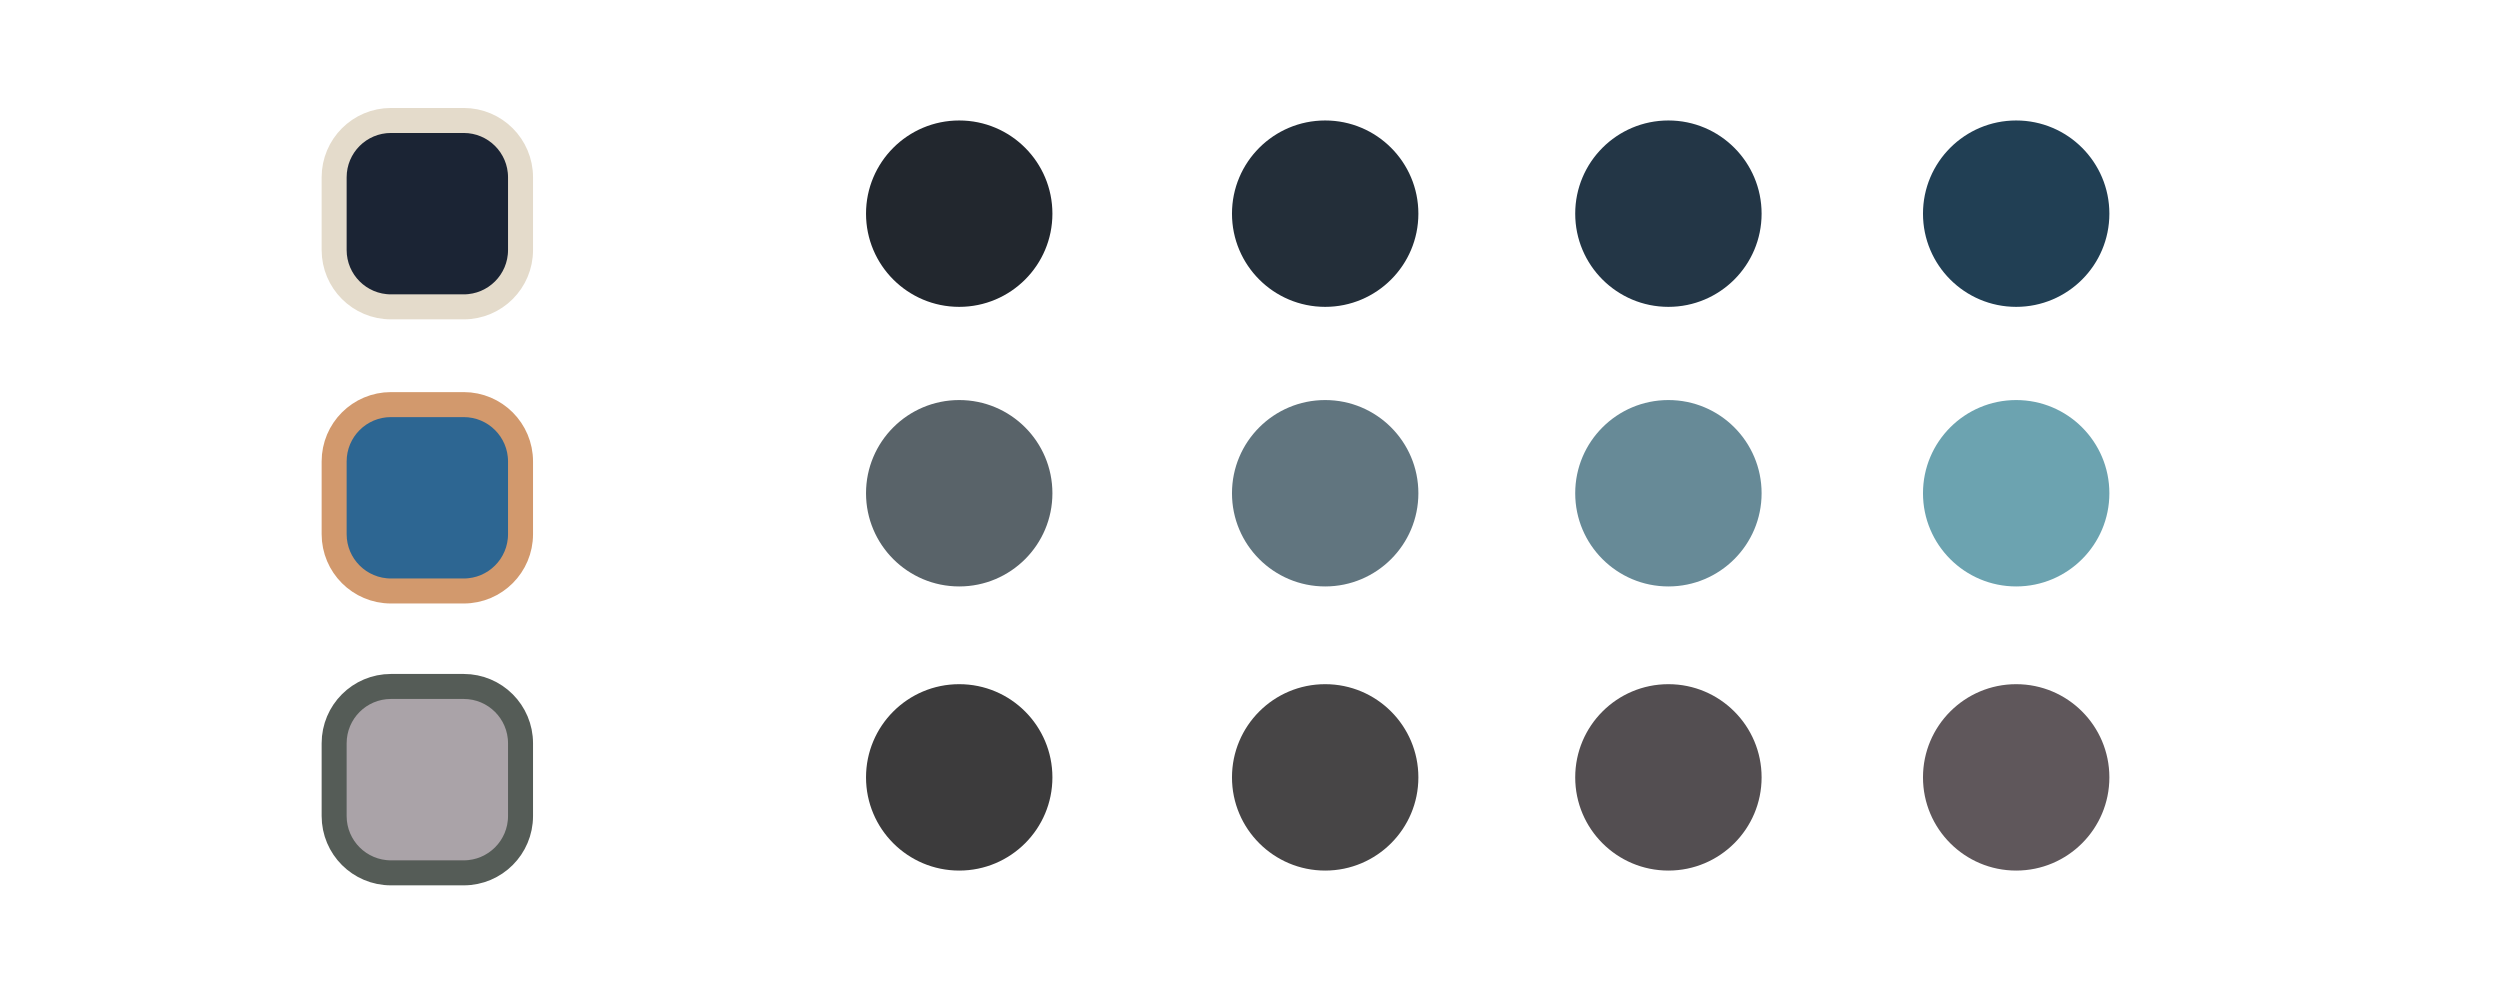
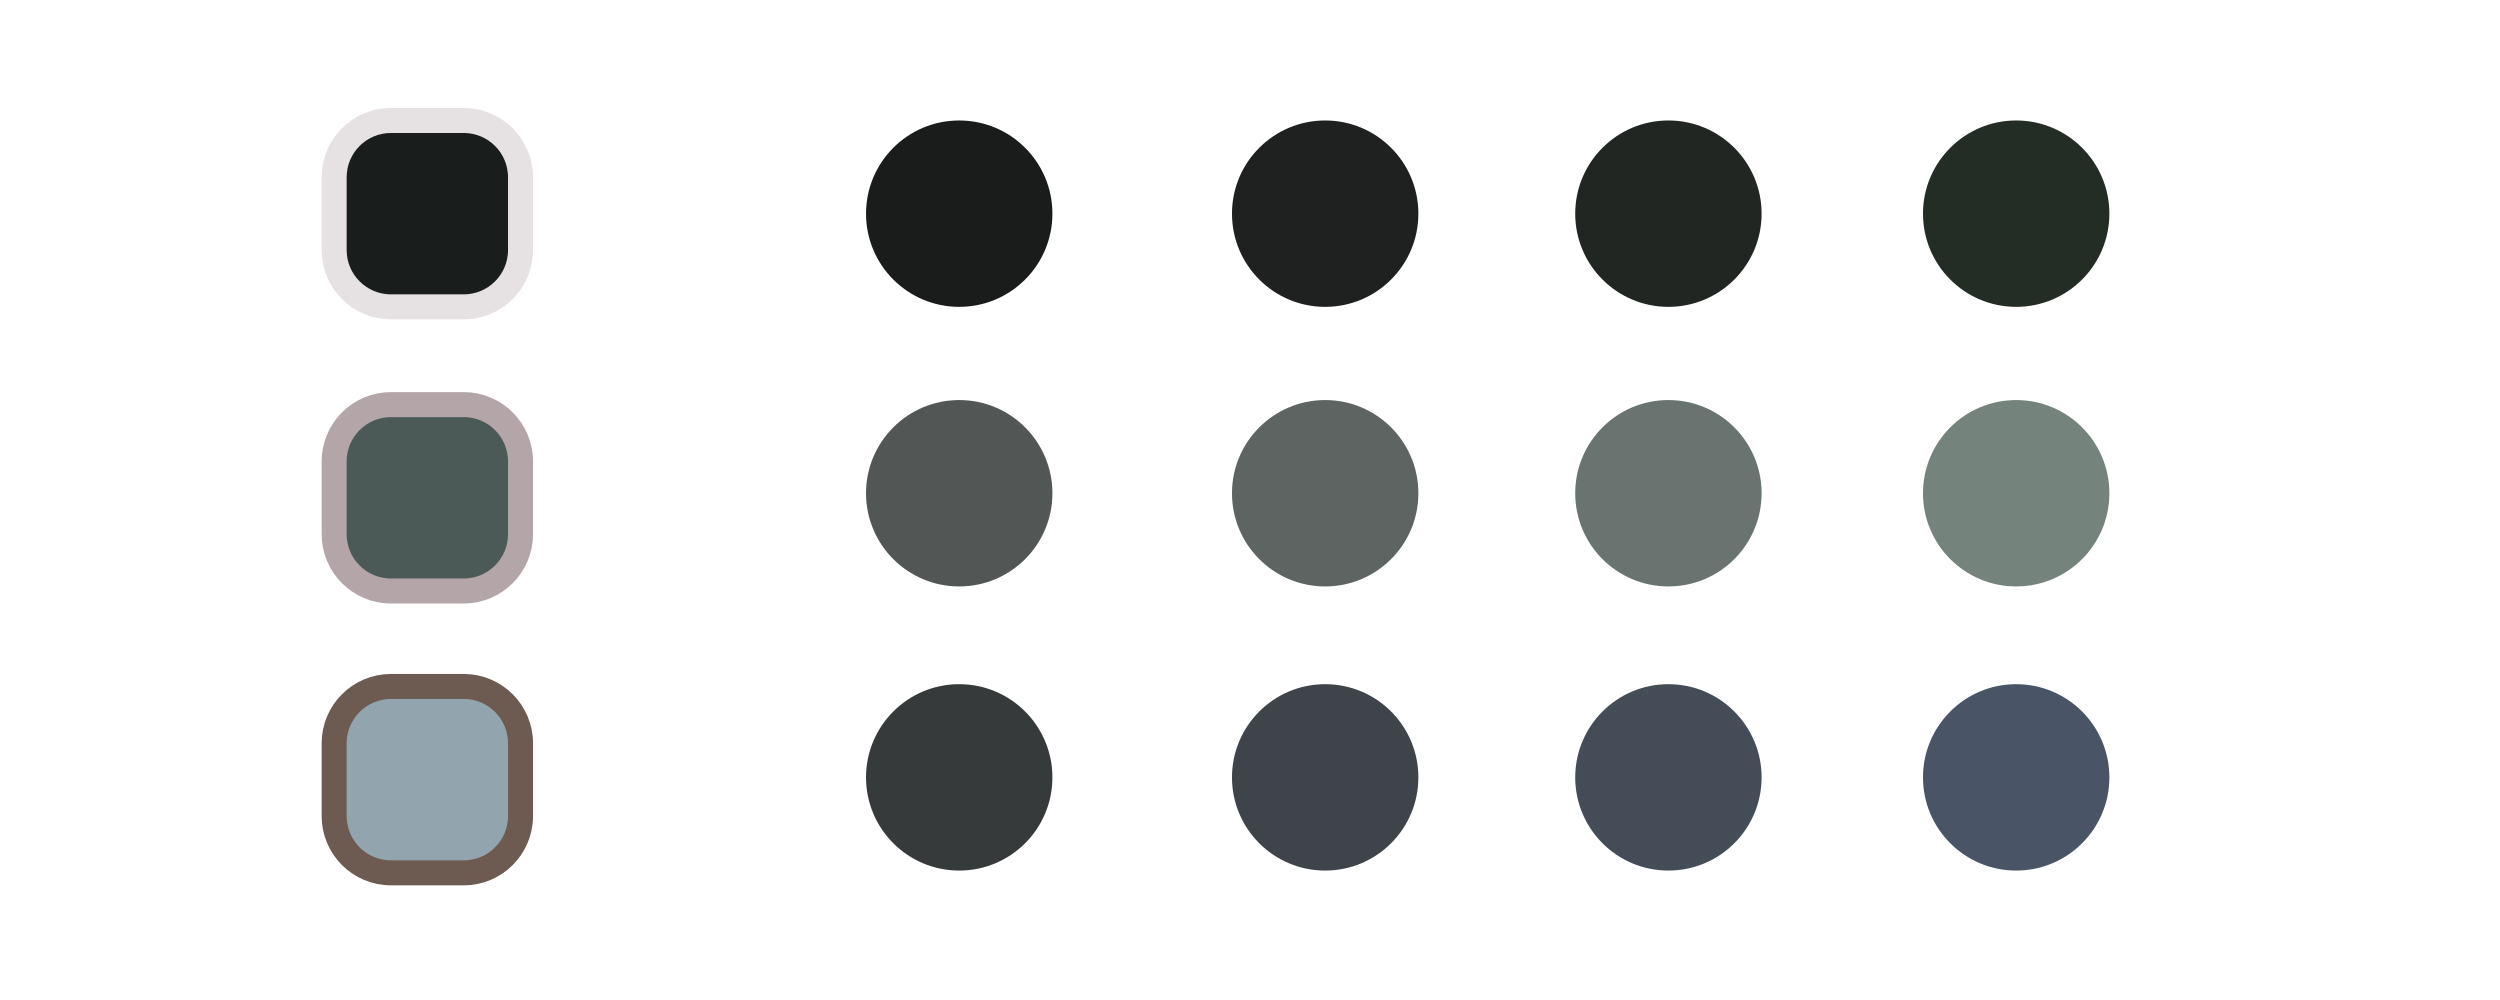
<svg xmlns="http://www.w3.org/2000/svg" width="1000" height="400" viewBox="0 0 264.583 105.833" version="1.1" id="svg1">
  <defs id="defs1" />
  <g id="layer1">
-     <rect style="fill:#1B2434;fill-opacity:1;stroke:#E4DBCB;stroke-width:2.646;stroke-linecap:round;stroke-linejoin:round;stroke-dasharray:none;stroke-opacity:1;paint-order:fill markers stroke" id="rect1" width="19.726" height="19.726" x="35.363" y="12.75" ry="6.014" />
-     <rect style="fill:#2D6692;fill-opacity:1;stroke:#D2996D;stroke-width:2.646;stroke-linecap:round;stroke-linejoin:round;stroke-dasharray:none;stroke-opacity:1;paint-order:fill markers stroke" id="rect2" width="19.726" height="19.726" x="35.363" y="42.82" ry="6.014" />
-     <rect style="fill:#AAA3A8;fill-opacity:1;stroke:#555C57;stroke-width:2.646;stroke-linecap:round;stroke-linejoin:round;stroke-dasharray:none;stroke-opacity:1;paint-order:fill markers stroke" id="rect3" width="19.726" height="19.726" x="35.363" y="72.65" ry="6.014" />
-     <rect style="fill:#22272E;fill-opacity:1;stroke:none;stroke-width:2.646;stroke-linecap:round;stroke-linejoin:round;stroke-dasharray:none;stroke-opacity:1;paint-order:fill markers stroke" id="rect4" width="19.726" height="19.726" x="91.654" y="12.75" ry="9.863" />
-     <rect style="fill:#232E39;fill-opacity:1;stroke:none;stroke-width:2.646;stroke-linecap:round;stroke-linejoin:round;stroke-dasharray:none;stroke-opacity:1;paint-order:fill markers stroke" id="rect5" width="19.726" height="19.726" x="130.385" y="12.75" ry="9.863" />
-     <rect style="fill:#233646;fill-opacity:1;stroke:none;stroke-width:2.646;stroke-linecap:round;stroke-linejoin:round;stroke-dasharray:none;stroke-opacity:1;paint-order:fill markers stroke" id="rect6" width="19.726" height="19.726" x="166.71" y="12.75" ry="9.863" />
-     <rect style="fill:#213F54;fill-opacity:1;stroke:none;stroke-width:2.646;stroke-linecap:round;stroke-linejoin:round;stroke-dasharray:none;stroke-opacity:1;paint-order:fill markers stroke" id="rect7" width="19.726" height="19.726" x="203.516" y="12.75" ry="9.863" />
-     <rect style="fill:#596369;fill-opacity:1;stroke:none;stroke-width:2.646;stroke-linecap:round;stroke-linejoin:round;stroke-dasharray:none;stroke-opacity:1;paint-order:fill markers stroke" id="rect8" width="19.726" height="19.726" x="91.654" y="42.339" ry="9.863" />
-     <rect style="fill:#61757F;fill-opacity:1;stroke:none;stroke-width:2.646;stroke-linecap:round;stroke-linejoin:round;stroke-dasharray:none;stroke-opacity:1;paint-order:fill markers stroke" id="rect9" width="19.726" height="19.726" x="130.385" y="42.339" ry="9.863" />
-     <rect style="fill:#678A97;fill-opacity:1;stroke:none;stroke-width:2.646;stroke-linecap:round;stroke-linejoin:round;stroke-dasharray:none;stroke-opacity:1;paint-order:fill markers stroke" id="rect10" width="19.726" height="19.726" x="166.71" y="42.339" ry="9.863" />
-     <rect style="fill:#6CA3B0;fill-opacity:1;stroke:none;stroke-width:2.646;stroke-linecap:round;stroke-linejoin:round;stroke-dasharray:none;stroke-opacity:1;paint-order:fill markers stroke" id="rect11" width="19.726" height="19.726" x="203.516" y="42.339" ry="9.863" />
-     <rect style="fill:#3C3B3C;fill-opacity:1;stroke:none;stroke-width:2.646;stroke-linecap:round;stroke-linejoin:round;stroke-dasharray:none;stroke-opacity:1;paint-order:fill markers stroke" id="rect12" width="19.726" height="19.726" x="91.654" y="72.409" ry="9.863" />
-     <rect style="fill:#474546;fill-opacity:1;stroke:none;stroke-width:2.646;stroke-linecap:round;stroke-linejoin:round;stroke-dasharray:none;stroke-opacity:1;paint-order:fill markers stroke" id="rect13" width="19.726" height="19.726" x="130.385" y="72.409" ry="9.863" />
-     <rect style="fill:#534E51;fill-opacity:1;stroke:none;stroke-width:2.646;stroke-linecap:round;stroke-linejoin:round;stroke-dasharray:none;stroke-opacity:1;paint-order:fill markers stroke" id="rect14" width="19.726" height="19.726" x="166.71" y="72.409" ry="9.863" />
-     <rect style="fill:#5F575B;fill-opacity:1;stroke:none;stroke-width:2.646;stroke-linecap:round;stroke-linejoin:round;stroke-dasharray:none;stroke-opacity:1;paint-order:fill markers stroke" id="rect15" width="19.726" height="19.726" x="203.516" y="72.409" ry="9.863" />
+     <rect style="fill:#191D1B;fill-opacity:1;stroke:#E6E2E4;stroke-width:2.646;stroke-linecap:round;stroke-linejoin:round;stroke-dasharray:none;stroke-opacity:1;paint-order:fill markers stroke" id="rect1" width="19.726" height="19.726" x="35.363" y="12.75" ry="6.014" />
+     <rect style="fill:#4C5A57;fill-opacity:1;stroke:#B3A5A8;stroke-width:2.646;stroke-linecap:round;stroke-linejoin:round;stroke-dasharray:none;stroke-opacity:1;paint-order:fill markers stroke" id="rect2" width="19.726" height="19.726" x="35.363" y="42.82" ry="6.014" />
+     <rect style="fill:#92A5AF;fill-opacity:1;stroke:#6D5A50;stroke-width:2.646;stroke-linecap:round;stroke-linejoin:round;stroke-dasharray:none;stroke-opacity:1;paint-order:fill markers stroke" id="rect3" width="19.726" height="19.726" x="35.363" y="72.65" ry="6.014" />
+     <rect style="fill:#1A1C1B;fill-opacity:1;stroke:none;stroke-width:2.646;stroke-linecap:round;stroke-linejoin:round;stroke-dasharray:none;stroke-opacity:1;paint-order:fill markers stroke" id="rect4" width="19.726" height="19.726" x="91.654" y="12.75" ry="9.863" />
+     <rect style="fill:#1E211F;fill-opacity:1;stroke:none;stroke-width:2.646;stroke-linecap:round;stroke-linejoin:round;stroke-dasharray:none;stroke-opacity:1;paint-order:fill markers stroke" id="rect5" width="19.726" height="19.726" x="130.385" y="12.75" ry="9.863" />
+     <rect style="fill:#212622;fill-opacity:1;stroke:none;stroke-width:2.646;stroke-linecap:round;stroke-linejoin:round;stroke-dasharray:none;stroke-opacity:1;paint-order:fill markers stroke" id="rect6" width="19.726" height="19.726" x="166.71" y="12.75" ry="9.863" />
+     <rect style="fill:#242C26;fill-opacity:1;stroke:none;stroke-width:2.646;stroke-linecap:round;stroke-linejoin:round;stroke-dasharray:none;stroke-opacity:1;paint-order:fill markers stroke" id="rect7" width="19.726" height="19.726" x="203.516" y="12.75" ry="9.863" />
+     <rect style="fill:#525655;fill-opacity:1;stroke:none;stroke-width:2.646;stroke-linecap:round;stroke-linejoin:round;stroke-dasharray:none;stroke-opacity:1;paint-order:fill markers stroke" id="rect8" width="19.726" height="19.726" x="91.654" y="42.339" ry="9.863" />
+     <rect style="fill:#5E6462;fill-opacity:1;stroke:none;stroke-width:2.646;stroke-linecap:round;stroke-linejoin:round;stroke-dasharray:none;stroke-opacity:1;paint-order:fill markers stroke" id="rect9" width="19.726" height="19.726" x="130.385" y="42.339" ry="9.863" />
+     <rect style="fill:#69736F;fill-opacity:1;stroke:none;stroke-width:2.646;stroke-linecap:round;stroke-linejoin:round;stroke-dasharray:none;stroke-opacity:1;paint-order:fill markers stroke" id="rect10" width="19.726" height="19.726" x="166.71" y="42.339" ry="9.863" />
+     <rect style="fill:#74837C;fill-opacity:1;stroke:none;stroke-width:2.646;stroke-linecap:round;stroke-linejoin:round;stroke-dasharray:none;stroke-opacity:1;paint-order:fill markers stroke" id="rect11" width="19.726" height="19.726" x="203.516" y="42.339" ry="9.863" />
+     <rect style="fill:#373A3B;fill-opacity:1;stroke:none;stroke-width:2.646;stroke-linecap:round;stroke-linejoin:round;stroke-dasharray:none;stroke-opacity:1;paint-order:fill markers stroke" id="rect12" width="19.726" height="19.726" x="91.654" y="72.409" ry="9.863" />
+     <rect style="fill:#3E4449;fill-opacity:1;stroke:none;stroke-width:2.646;stroke-linecap:round;stroke-linejoin:round;stroke-dasharray:none;stroke-opacity:1;paint-order:fill markers stroke" id="rect13" width="19.726" height="19.726" x="130.385" y="72.409" ry="9.863" />
+     <rect style="fill:#444D57;fill-opacity:1;stroke:none;stroke-width:2.646;stroke-linecap:round;stroke-linejoin:round;stroke-dasharray:none;stroke-opacity:1;paint-order:fill markers stroke" id="rect14" width="19.726" height="19.726" x="166.71" y="72.409" ry="9.863" />
+     <rect style="fill:#495567;fill-opacity:1;stroke:none;stroke-width:2.646;stroke-linecap:round;stroke-linejoin:round;stroke-dasharray:none;stroke-opacity:1;paint-order:fill markers stroke" id="rect15" width="19.726" height="19.726" x="203.516" y="72.409" ry="9.863" />
  </g>
</svg>
